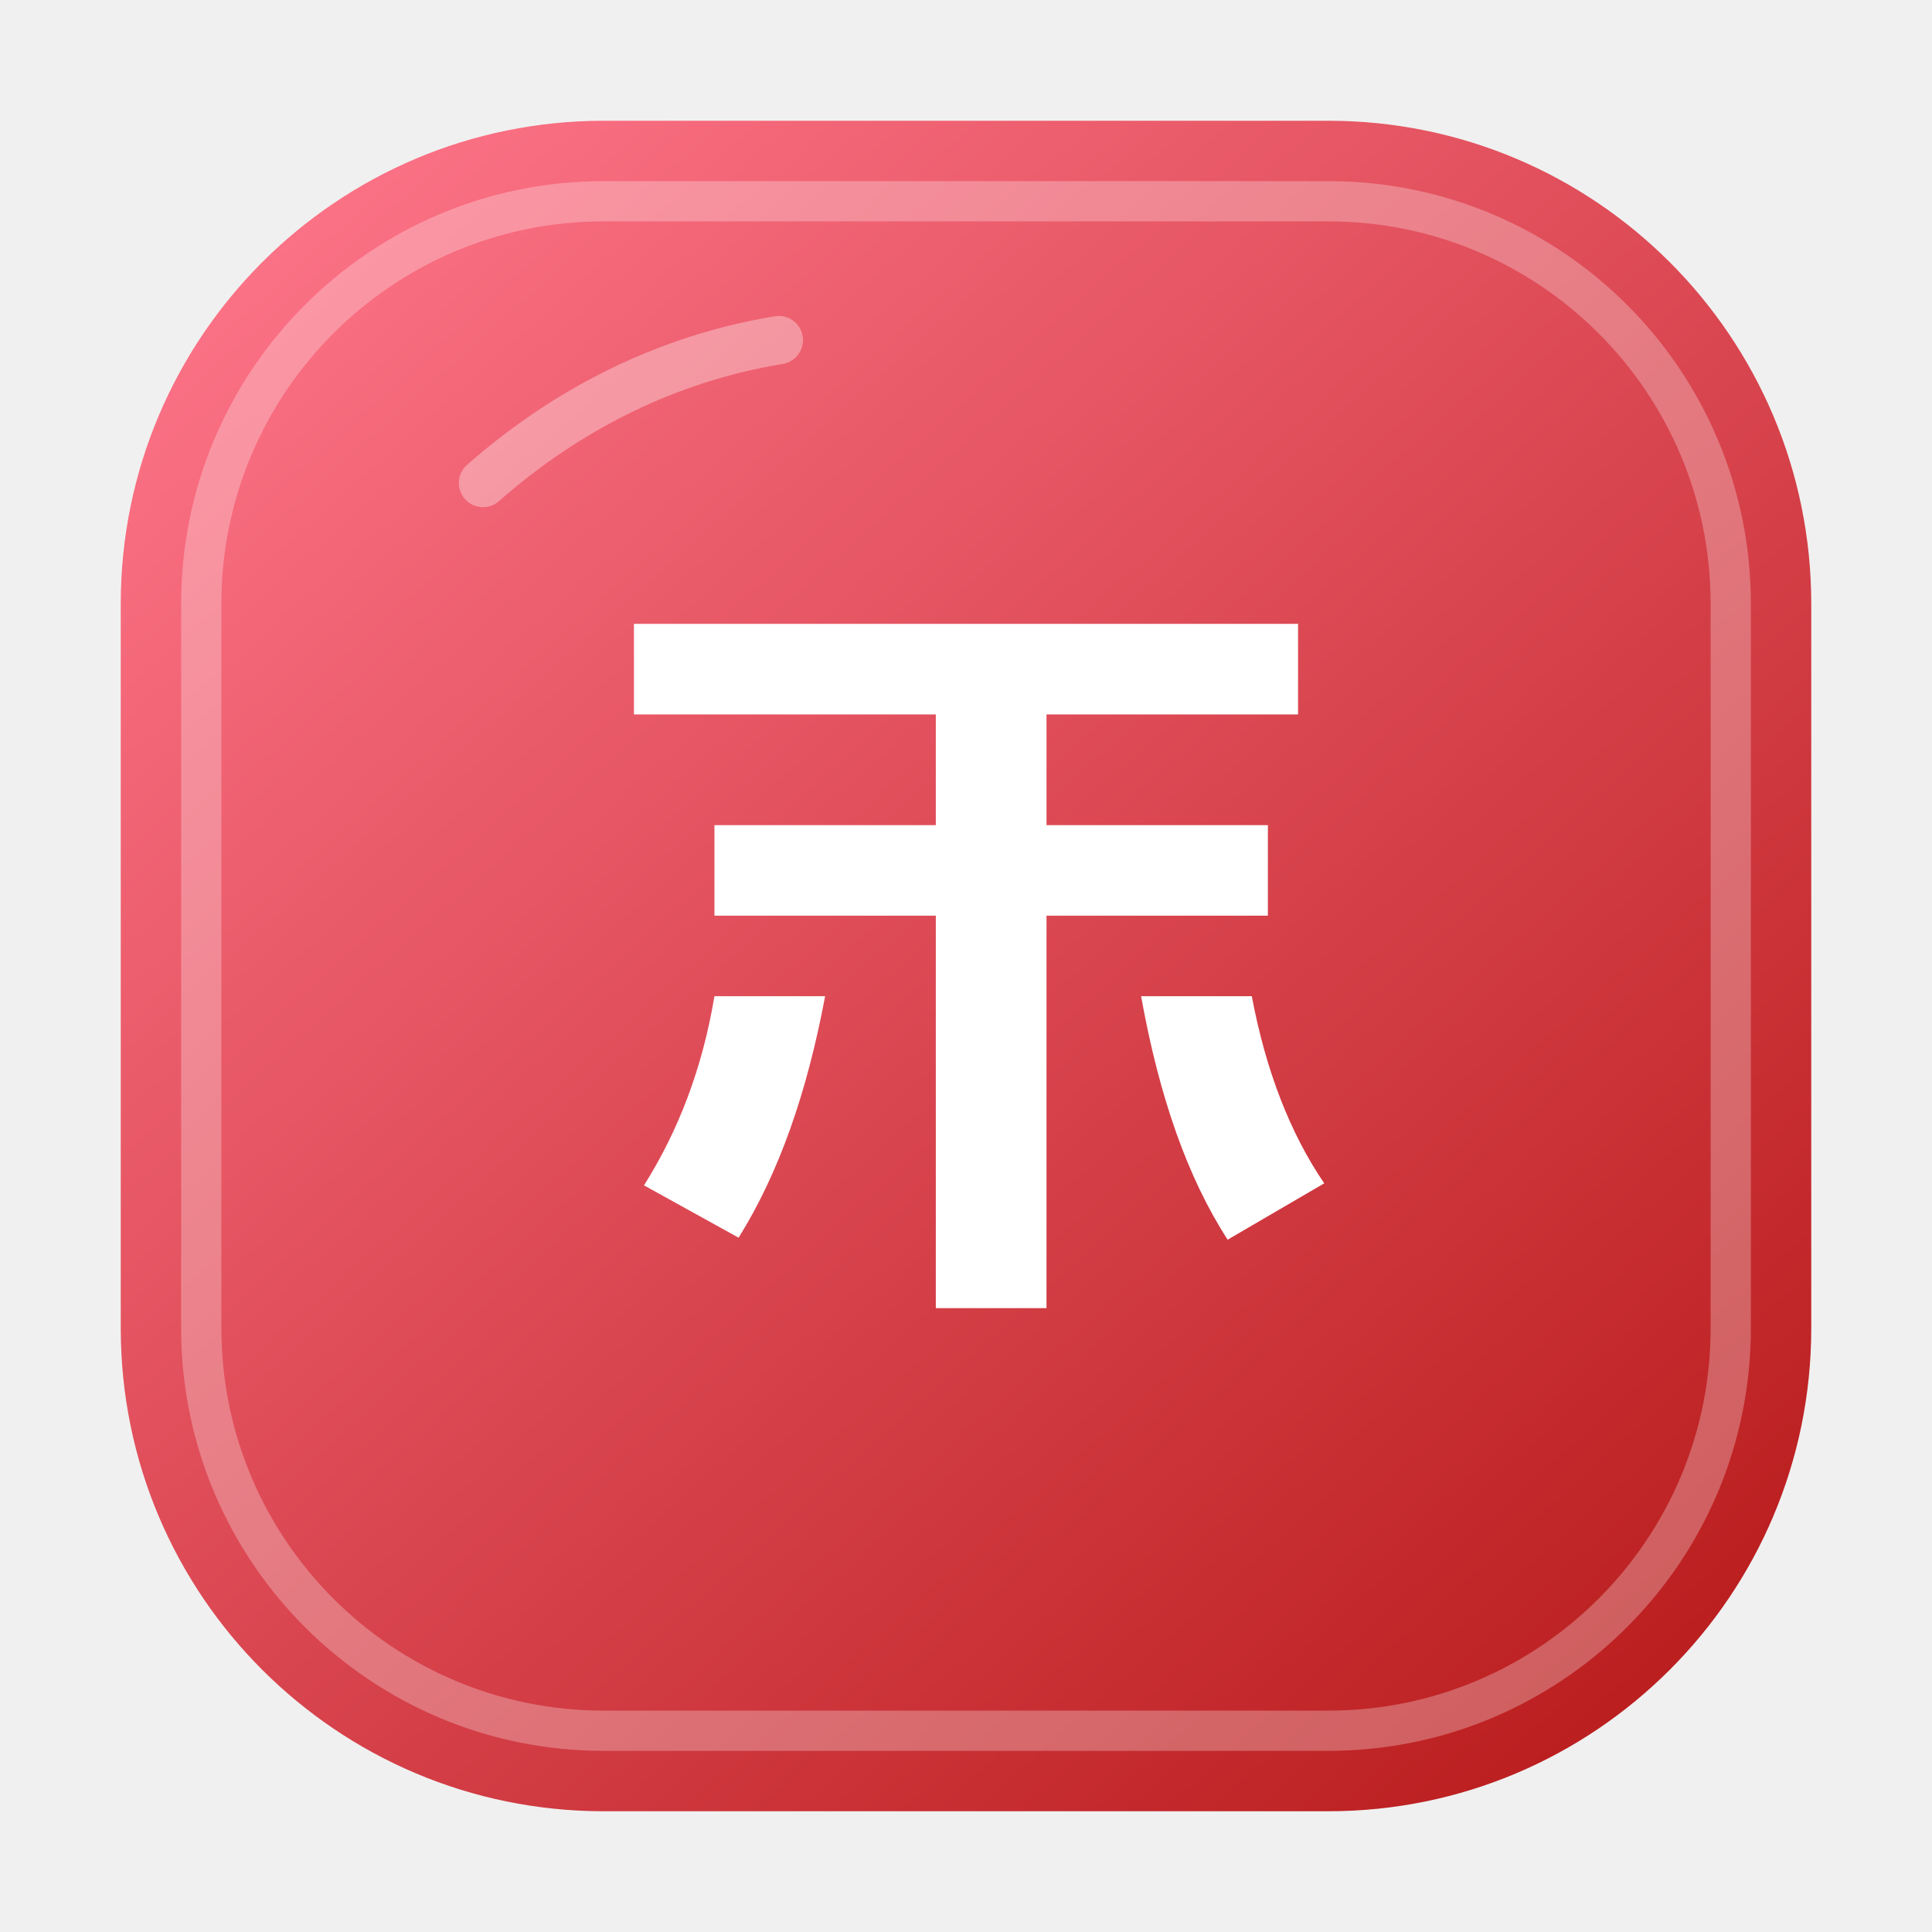
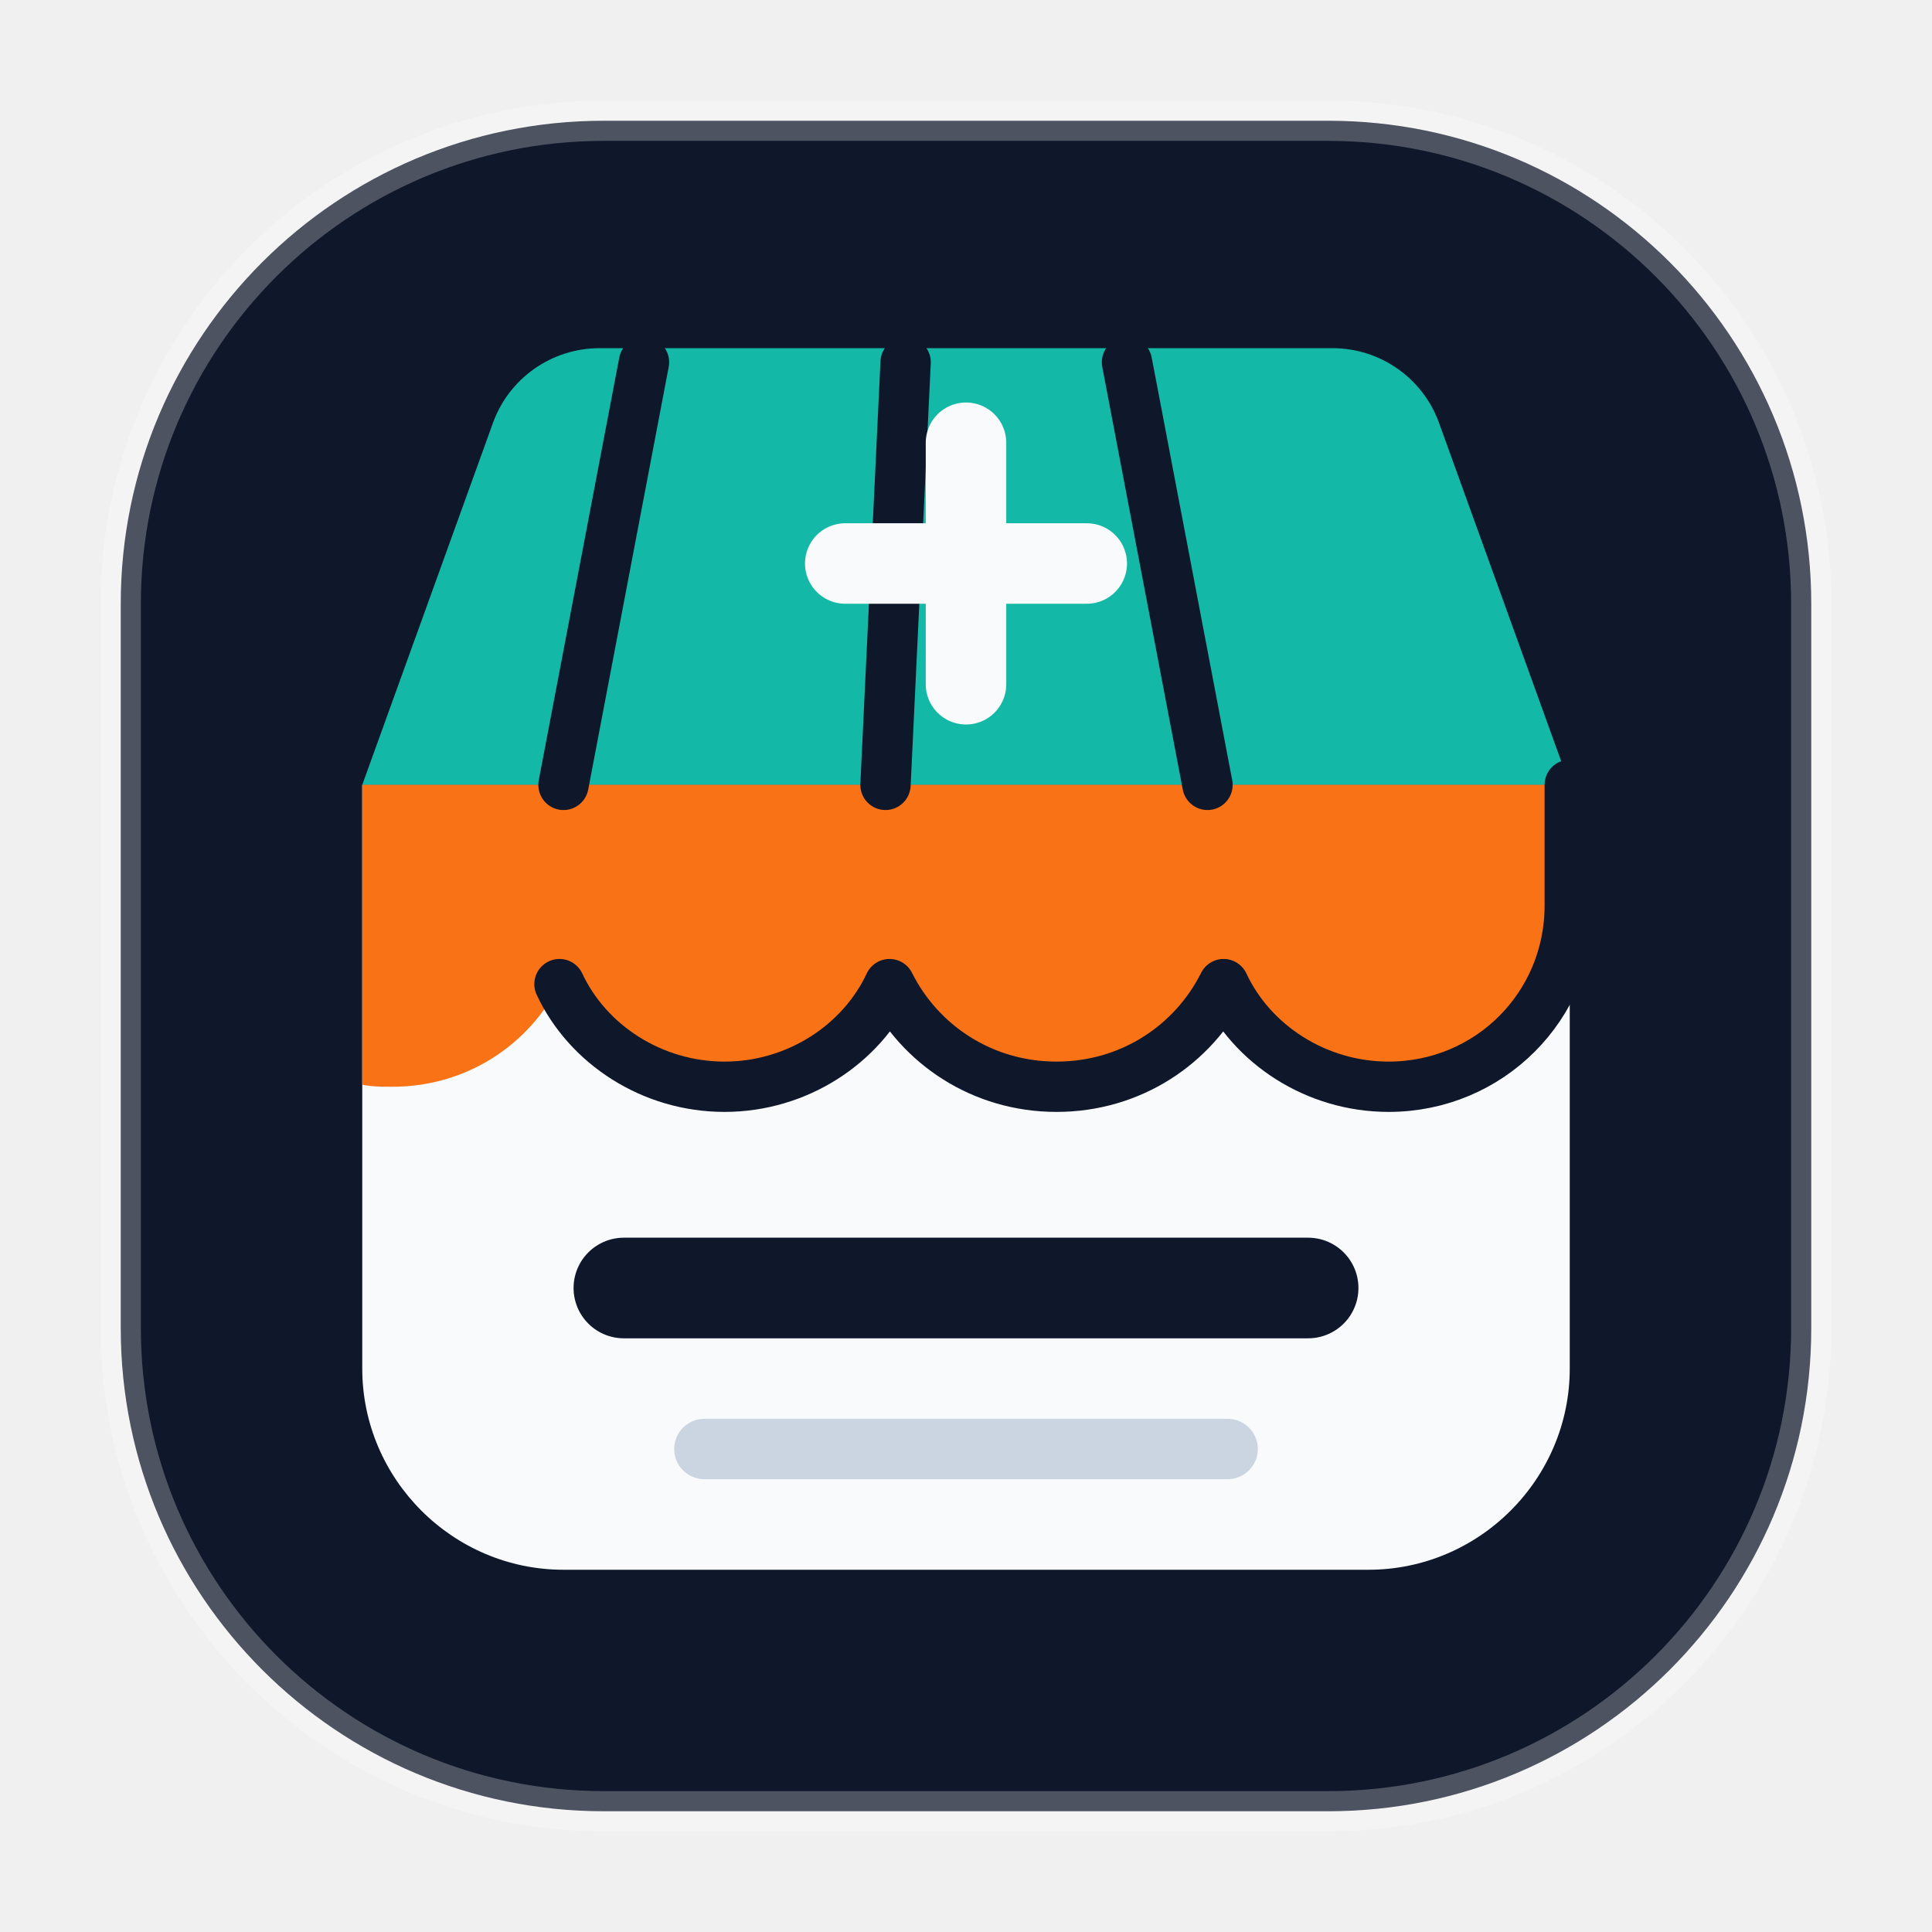
<svg xmlns="http://www.w3.org/2000/svg" width="96" height="96" viewBox="0 0 96 96" fill="none">
-   <rect x="6" y="6" width="84" height="84" rx="24" fill="url(#paint0_linear)" />
-   <rect x="10" y="10" width="76" height="76" rx="20" stroke="rgba(255,255,255,0.28)" stroke-width="2" />
-   <path d="M31.5 31H64.5V35.5H52V41H63V45.5H52V65H46.5V45.5H35.5V41H46.5V35.5H31.5V31ZM35.5 49.5H41C40.1 54.3 38.7 58.3 36.7 61.5L32 58.9C33.7 56.2 34.9 53.1 35.5 49.5ZM56.7 49.5H62.2C62.9 53.2 64.1 56.3 65.8 58.8L61 61.6C59 58.5 57.6 54.5 56.7 49.5Z" fill="white" />
-   <path d="M24 24C28.2 20.3 33.2 17.8 38.7 16.9" stroke="rgba(255,255,255,0.34)" stroke-width="2.4" stroke-linecap="round" />
-   <defs>
-     <linearGradient id="paint0_linear" x1="14" y1="12" x2="82" y2="88" gradientUnits="userSpaceOnUse">
-       <stop stop-color="#FB7185" />
-       <stop offset="1" stop-color="#B91C1C" />
-     </linearGradient>
-   </defs>
+   <rect x="6" y="6" width="84" height="84" rx="24" fill="#0F172A" />
+   <path d="M18 39H78V68C78 73.5 73.5 78 68 78H28C22.5 78 18 73.5 18 68V39Z" fill="#F8FAFC" />
+   <path d="M18 39L24.5 21C25.3 18.8 27.4 17.3 29.8 17.3H66.2C68.6 17.3 70.7 18.8 71.5 21L78 39H18Z" fill="#14B8A6" />
+   <path d="M18 39H78V45C78 50 74 54 69 54C65.4 54 62.2 51.9 60.8 48.9C59.3 51.9 56.2 54 52.5 54C48.8 54 45.7 51.9 44.2 48.9C42.8 51.9 39.6 54 36 54C32.4 54 29.2 51.9 27.8 48.9C26.3 51.9 23.2 54 19.5 54C19 54 18.5 54 18 53.9V39Z" fill="#F97316" />
+   <path d="M27.8 48.9C29.2 51.9 32.4 54 36 54C39.6 54 42.8 51.9 44.2 48.9C45.7 51.9 48.8 54 52.5 54C56.2 54 59.3 51.9 60.8 48.9C62.2 51.9 65.4 54 69 54C74 54 78 50 78 45V39" stroke="#0F172A" stroke-width="2.5" stroke-linecap="round" stroke-linejoin="round" />
+   <path d="M28 39L32 18M44 39L45 18M60 39L56 18" stroke="#0F172A" stroke-width="2.5" stroke-linecap="round" />
+   <path d="M31 64H65" stroke="#0F172A" stroke-width="5" stroke-linecap="round" />
+   <path d="M35 72H61" stroke="#CBD5E1" stroke-width="3" stroke-linecap="round" />
+   <path d="M48 22V34M42 28H54" stroke="#F8FAFC" stroke-width="4" stroke-linecap="round" />
+   <rect x="6" y="6" width="84" height="84" rx="24" stroke="rgba(255,255,255,0.26)" stroke-width="2" />
</svg>
